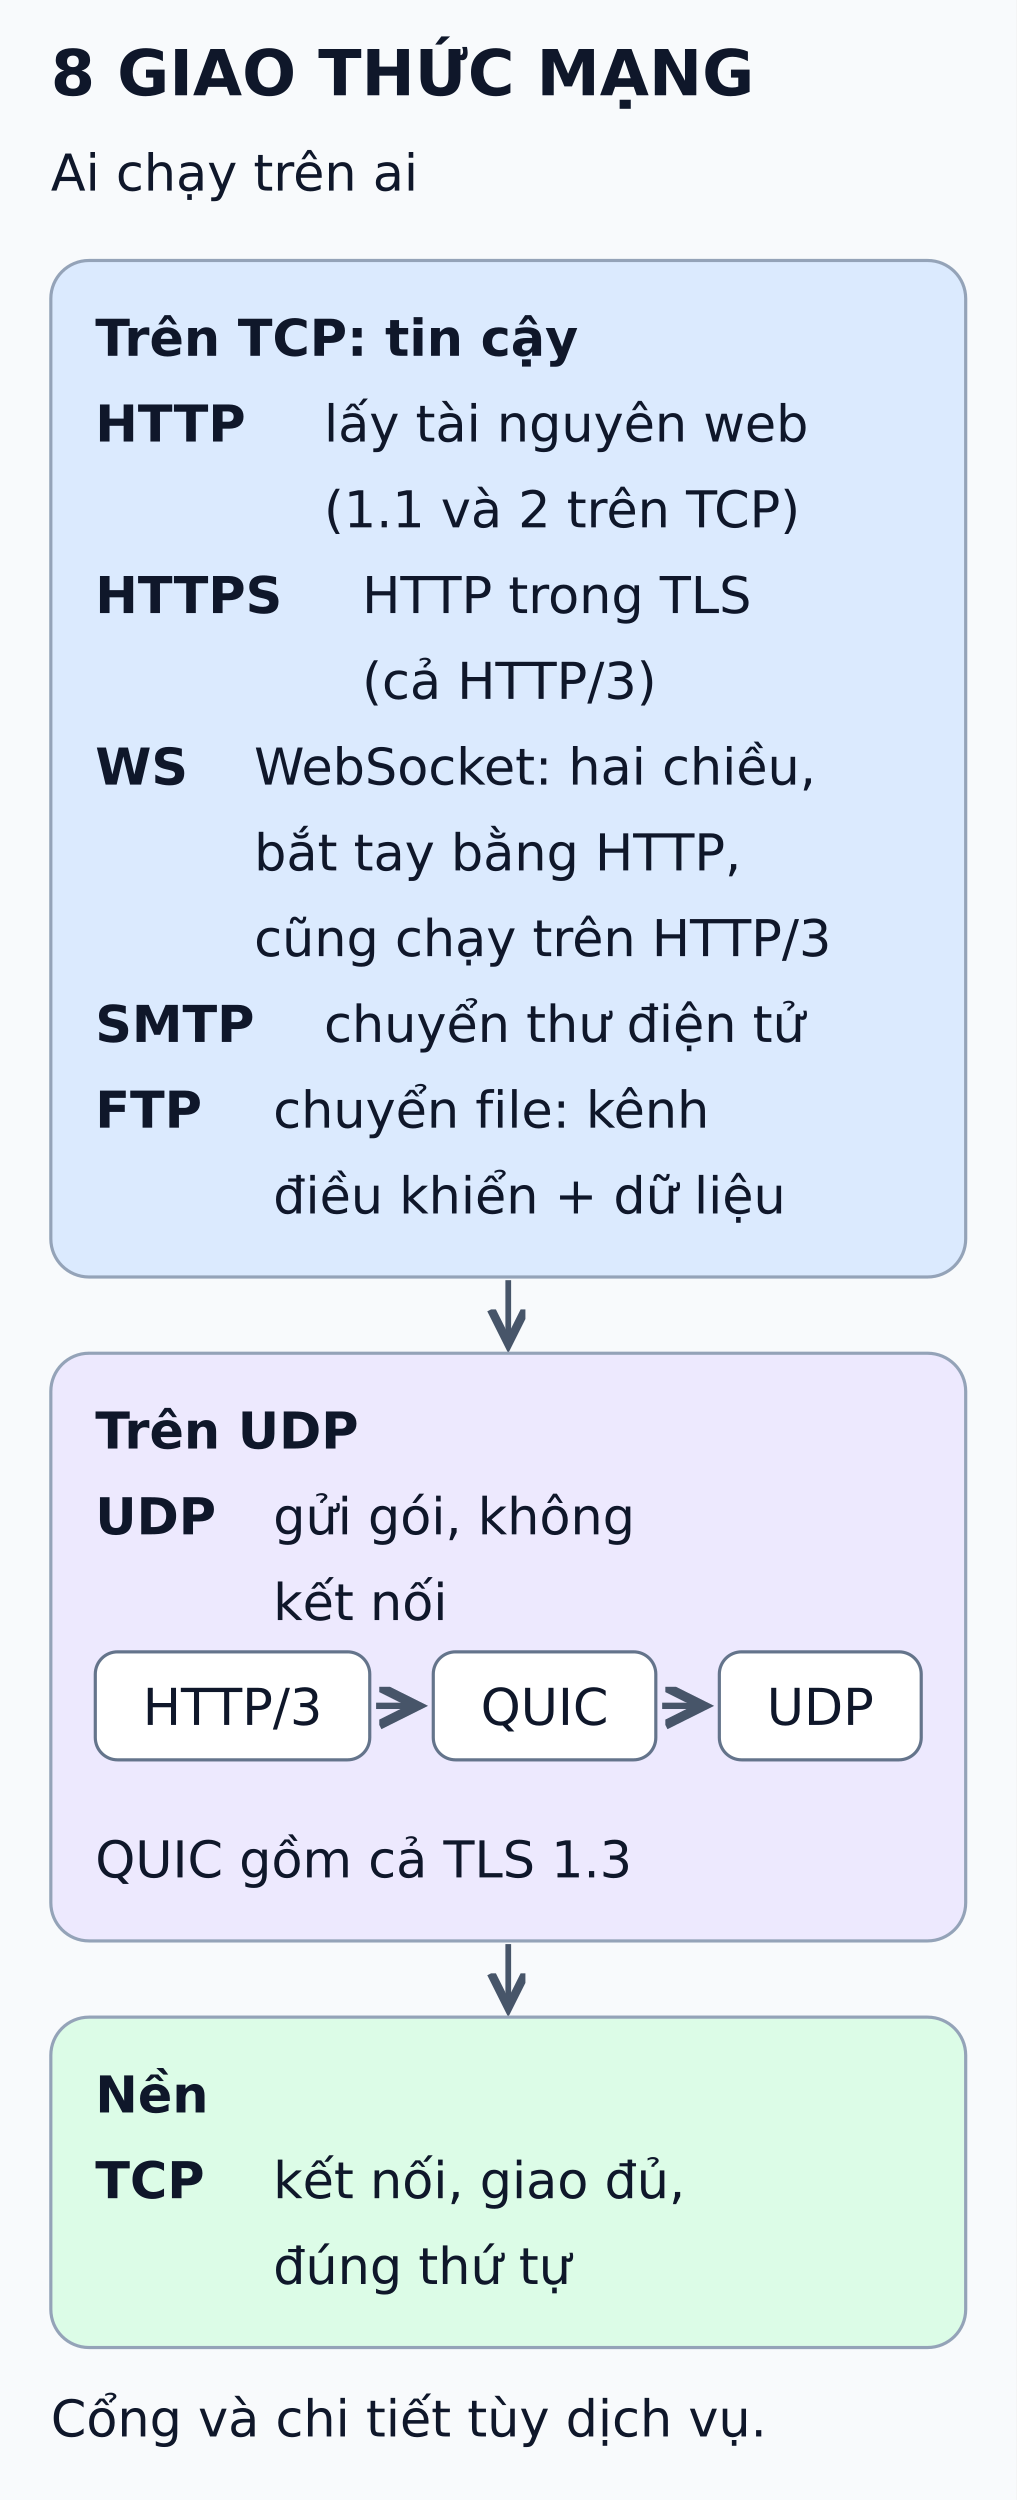
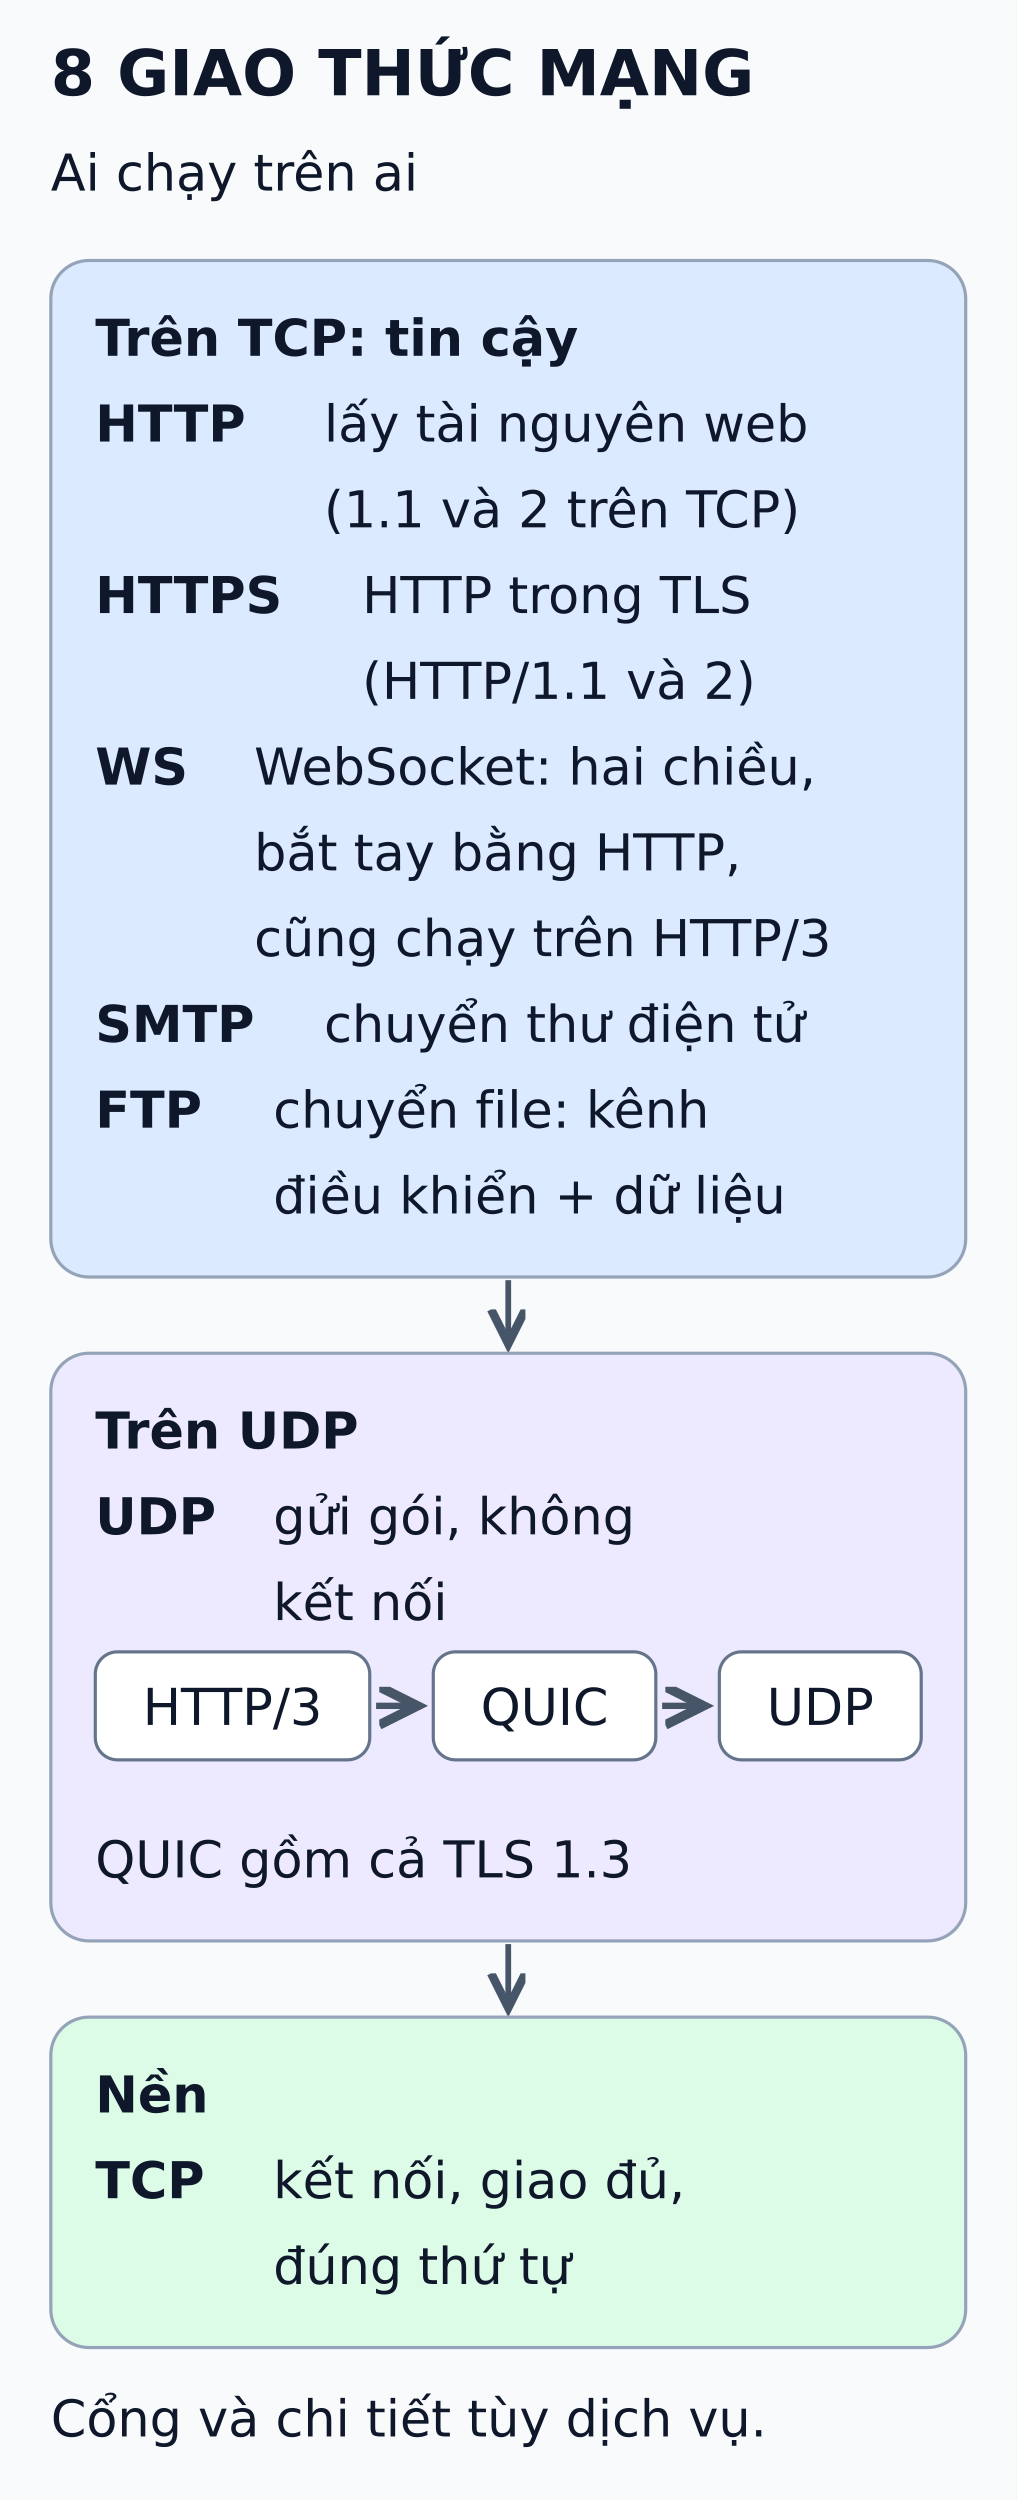
<svg xmlns="http://www.w3.org/2000/svg" viewBox="0 0 320 787" width="320" height="787" role="img" aria-labelledby="title desc">
  <defs>
    <marker id="arrow" markerWidth="8" markerHeight="8" refX="6" refY="3" orient="auto">
      <path d="M0,0 L6,3 L0,6" fill="none" stroke="#475569" stroke-width="1.5" />
    </marker>
  </defs>
  <rect width="320" height="787" fill="#f8fafc" />
  <g font-family="DejaVu Sans, Arial, sans-serif" fill="#0f172a">
    <text x="16" y="30" font-size="20" font-weight="bold">8 GIAO THỨC MẠNG</text>
    <text x="16" y="60" font-size="16" font-weight="normal">Ai chạy trên ai</text>
    <rect x="16" y="82" width="288" height="320" rx="12" fill="#dbeafe" stroke="#94a3b8" />
    <text x="30" y="112" font-size="16" font-weight="bold">Trên TCP: tin cậy</text>
    <text x="30" y="139" font-size="16" font-weight="bold">HTTP</text>
    <text x="102" y="139" font-size="16" font-weight="normal">lấy tài nguyên web</text>
    <text x="102" y="166" font-size="16" font-weight="normal">(1.1 và 2 trên TCP)</text>
    <text x="30" y="193" font-size="16" font-weight="bold">HTTPS</text>
    <text x="114" y="193" font-size="16" font-weight="normal">HTTP trong TLS</text>
-     <text x="114" y="220" font-size="16" font-weight="normal">(cả HTTP/3)</text>
+     <text x="114" y="220" font-size="16" font-weight="normal">(HTTP/1.1 và 2)</text>
    <text x="30" y="247" font-size="16" font-weight="bold">WS</text>
    <text x="80" y="247" font-size="16" font-weight="normal">WebSocket: hai chiều,</text>
    <text x="80" y="274" font-size="16" font-weight="normal">bắt tay bằng HTTP,</text>
    <text x="80" y="301" font-size="16" font-weight="normal">cũng chạy trên HTTP/3</text>
    <text x="30" y="328" font-size="16" font-weight="bold">SMTP</text>
    <text x="102" y="328" font-size="16" font-weight="normal">chuyển thư điện tử</text>
    <text x="30" y="355" font-size="16" font-weight="bold">FTP</text>
    <text x="86" y="355" font-size="16" font-weight="normal">chuyển file: kênh</text>
    <text x="86" y="382" font-size="16" font-weight="normal">điều khiển + dữ liệu</text>
    <line x1="160" y1="403" x2="160" y2="423" stroke="#475569" stroke-width="1.8" marker-end="url(#arrow)" />
    <rect x="16" y="426" width="288" height="185" rx="12" fill="#ede9fe" stroke="#94a3b8" />
    <text x="30" y="456" font-size="16" font-weight="bold">Trên UDP</text>
    <text x="30" y="483" font-size="16" font-weight="bold">UDP</text>
    <text x="86" y="483" font-size="16" font-weight="normal">gửi gói, không</text>
    <text x="86" y="510" font-size="16" font-weight="normal">kết nối</text>
    <rect x="30" y="520" width="86.396" height="34" rx="7" fill="#ffffff" stroke="#64748b" />
    <text x="73.198" y="543" text-anchor="middle" font-size="16" font-weight="normal">HTTP/3</text>
    <line x1="118.396" y1="537" x2="131.396" y2="537" stroke="#475569" stroke-width="2" marker-end="url(#arrow)" />
    <rect x="136.396" y="520" width="70.052" height="34" rx="7" fill="#ffffff" stroke="#64748b" />
    <text x="171.422" y="543" text-anchor="middle" font-size="16" font-weight="normal">QUIC</text>
    <line x1="208.448" y1="537" x2="221.448" y2="537" stroke="#475569" stroke-width="2" marker-end="url(#arrow)" />
    <rect x="226.448" y="520" width="63.552" height="34" rx="7" fill="#ffffff" stroke="#64748b" />
    <text x="258.224" y="543" text-anchor="middle" font-size="16" font-weight="normal">UDP</text>
    <text x="30" y="591" font-size="16" font-weight="normal">QUIC gồm cả TLS 1.3</text>
    <line x1="160" y1="612" x2="160" y2="632" stroke="#475569" stroke-width="1.8" marker-end="url(#arrow)" />
    <rect x="16" y="635" width="288" height="104" rx="12" fill="#dcfce7" stroke="#94a3b8" />
    <text x="30" y="665" font-size="16" font-weight="bold">Nền</text>
    <text x="30" y="692" font-size="16" font-weight="bold">TCP</text>
    <text x="86" y="692" font-size="16" font-weight="normal">kết nối, giao đủ,</text>
    <text x="86" y="719" font-size="16" font-weight="normal">đúng thứ tự</text>
    <text x="16" y="767" font-size="16" font-weight="normal">Cổng và chi tiết tùy dịch vụ.</text>
  </g>
</svg>
